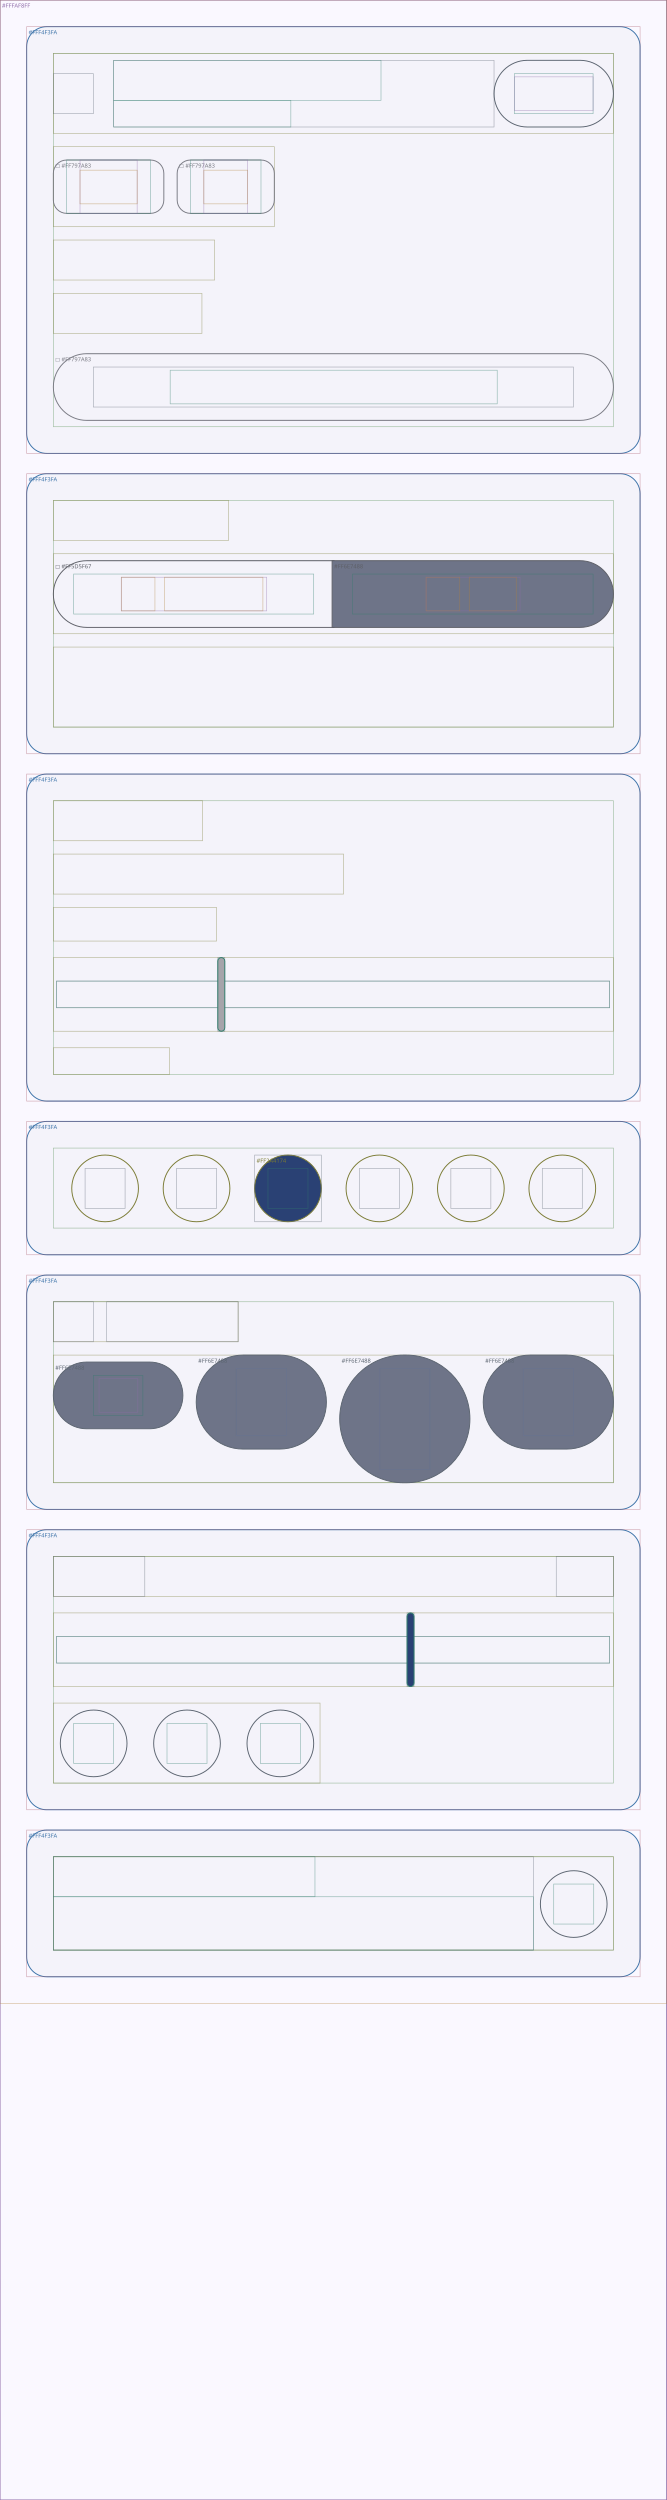
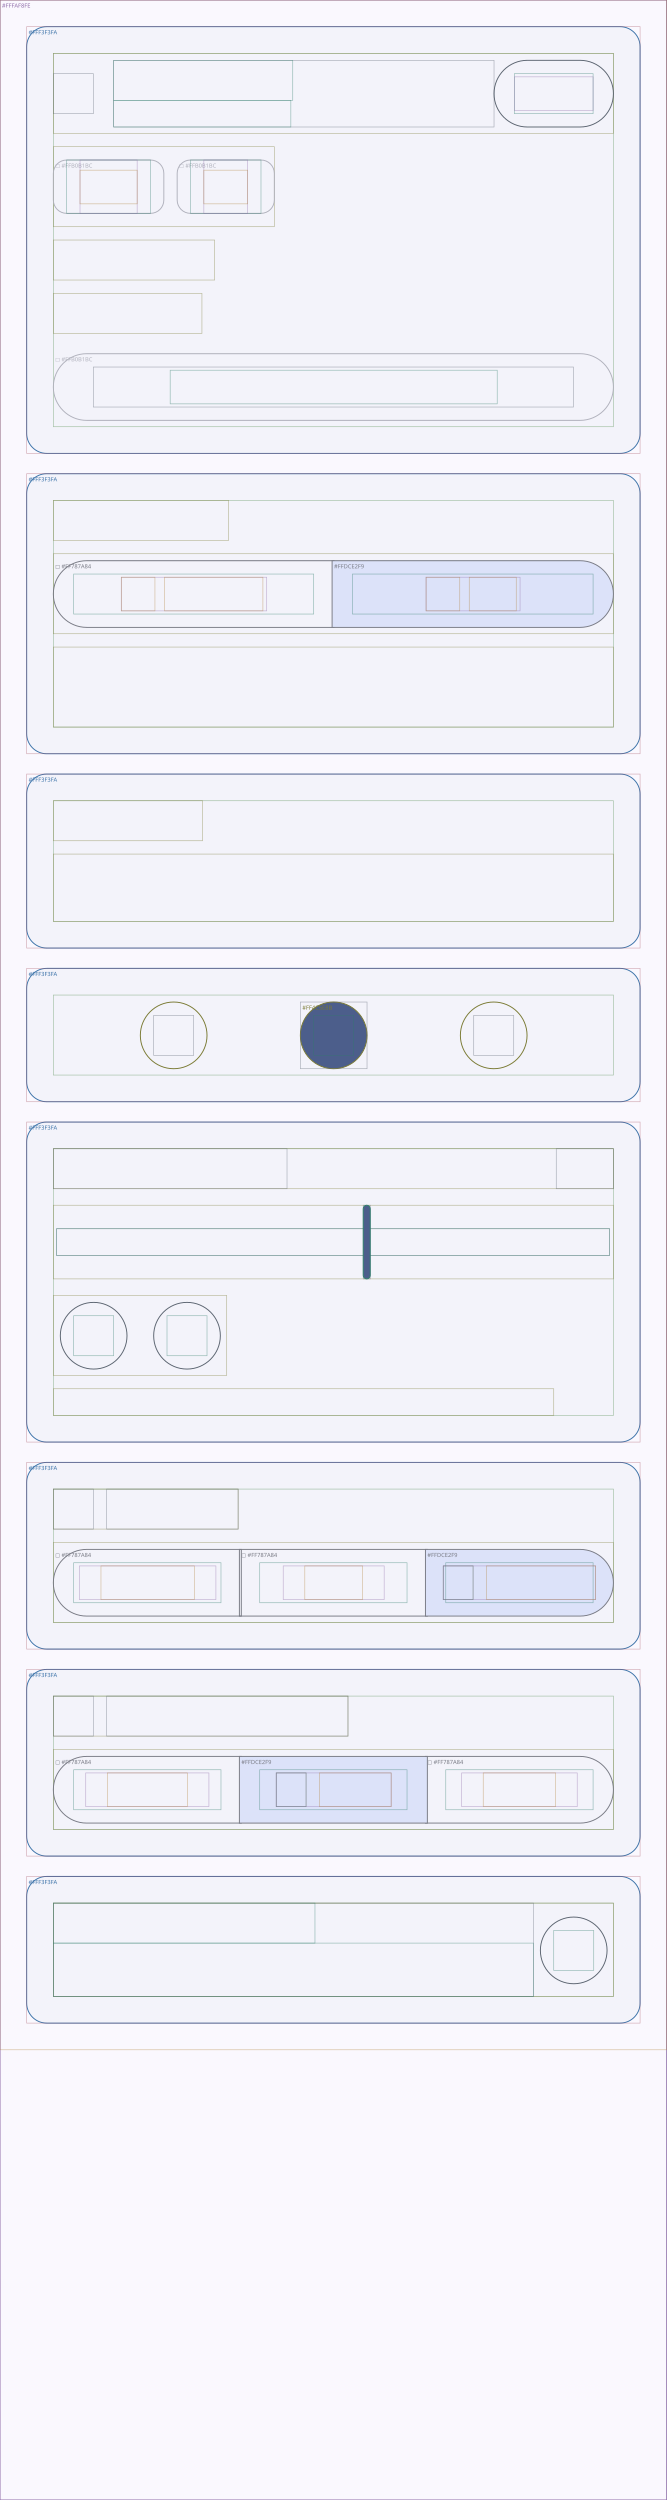
<svg xmlns="http://www.w3.org/2000/svg" viewBox="0 0 1050 3937" width="1050" height="3937" role="img" aria-label="Bluetooth/Mp3Mode layout wireframe">
  <rect width="1050" height="3937" fill="#ffffff" />
  <g>
    <rect x="0" y="0" width="1050" height="3937" fill="none" fill-opacity="0" stroke="#5B6470" stroke-width="1" stroke-opacity="0.5" />
  </g>
  <g>
    <rect x="0" y="0" width="1050" height="3937" fill="none" fill-opacity="0" stroke="#2E7D6B" stroke-width="1" stroke-opacity="0.5" />
  </g>
  <g>
-     <rect x="0" y="0" width="1050" height="3937" fill="#FAF8FF" fill-opacity="1" stroke="#8E6BA8" stroke-width="1.5" stroke-opacity="1" />
-     <text x="3" y="12" font-family="system-ui, sans-serif" font-size="9" fill="#8E6BA8">#FFFAF8FF</text>
-   </g>
-   <g>
-     <rect x="0" y="0" width="1050" height="3155" fill="none" fill-opacity="0" stroke="#B0813B" stroke-width="1" stroke-opacity="0.5" />
-   </g>
-   <g>
-     <path d="M73.5,42 H976.5 A31.5,31.5 0 0 1 1008,73.5 V682.5 A31.5,31.5 0 0 1 976.5,714 H73.5 A31.5,31.5 0 0 1 42,682.5 V73.5 A31.5,31.5 0 0 1 73.5,42 Z" fill="#F4F3FA" fill-opacity="1" stroke="#3B72A8" stroke-width="1.5" stroke-opacity="1" />
-     <text x="45" y="54" font-family="system-ui, sans-serif" font-size="9" fill="#3B72A8">#FFF4F3FA</text>
+     <rect x="0" y="0" width="1050" height="3937" fill="#FAF8FE" fill-opacity="1" stroke="#8E6BA8" stroke-width="1.5" stroke-opacity="1" />
+     <text x="3" y="12" font-family="system-ui, sans-serif" font-size="9" fill="#8E6BA8">#FFFAF8FE</text>
+   </g>
+   <g>
+     <rect x="0" y="0" width="1050" height="3228" fill="none" fill-opacity="0" stroke="#B0813B" stroke-width="1" stroke-opacity="0.5" />
+   </g>
+   <g>
+     <path d="M73.5,42 H976.5 A31.5,31.5 0 0 1 1008,73.5 V682.5 A31.5,31.5 0 0 1 976.5,714 H73.5 A31.5,31.5 0 0 1 42,682.5 V73.5 A31.5,31.5 0 0 1 73.5,42 Z" fill="#F3F3FA" fill-opacity="1" stroke="#3B72A8" stroke-width="1.5" stroke-opacity="1" />
+     <text x="45" y="54" font-family="system-ui, sans-serif" font-size="9" fill="#3B72A8">#FFF3F3FA</text>
  </g>
  <g>
    <rect x="42" y="42" width="966" height="672" fill="none" fill-opacity="0" stroke="#A85B6B" stroke-width="1" stroke-opacity="0.5" />
  </g>
  <g>
    <rect x="84" y="84" width="882" height="588" fill="none" fill-opacity="0" stroke="#4F8A4A" stroke-width="1" stroke-opacity="0.5" />
  </g>
  <g>
    <rect x="84" y="84" width="882" height="126" fill="none" fill-opacity="0" stroke="#7A7A33" stroke-width="1" stroke-opacity="0.5" />
  </g>
  <g>
    <rect x="84" y="116" width="63" height="63" fill="none" fill-opacity="0" stroke="#5B6470" stroke-width="1" stroke-opacity="0.5" />
  </g>
  <g>
    <rect x="179" y="95" width="599" height="105" fill="none" fill-opacity="0" stroke="#5B6470" stroke-width="1" stroke-opacity="0.5" />
  </g>
  <g>
-     <rect x="179" y="95" width="421" height="63" fill="none" fill-opacity="0" stroke="#2E7D6B" stroke-width="1" stroke-opacity="0.5" />
+     <rect x="179" y="95" width="282" height="63" fill="none" fill-opacity="0" stroke="#2E7D6B" stroke-width="1" stroke-opacity="0.5" />
  </g>
  <g>
    <rect x="179" y="158" width="279" height="42" fill="none" fill-opacity="0" stroke="#2E7D6B" stroke-width="1" stroke-opacity="0.5" />
  </g>
  <g>
    <path d="M830.5,95 H913.5 A52.5,52.5 0 0 1 966,147.5 V147.5 A52.5,52.5 0 0 1 913.5,200 H830.5 A52.5,52.5 0 0 1 778,147.5 V147.5 A52.5,52.5 0 0 1 830.5,95 Z" fill="none" fill-opacity="0" stroke="#5B6470" stroke-width="1.5" stroke-opacity="1" />
  </g>
  <g>
    <rect x="810" y="116" width="124" height="63" fill="none" fill-opacity="0" stroke="#2E7D6B" stroke-width="1" stroke-opacity="0.5" />
  </g>
  <g>
    <rect x="810" y="121" width="124" height="53" fill="none" fill-opacity="0" stroke="#8E6BA8" stroke-width="1" stroke-opacity="0.5" />
  </g>
  <g>
    <rect x="84" y="231" width="348" height="126" fill="none" fill-opacity="0" stroke="#7A7A33" stroke-width="1" stroke-opacity="0.5" />
  </g>
  <g>
-     <path d="M105,252 H237 A21,21 0 0 1 258,273 V315 A21,21 0 0 1 237,336 H105 A21,21 0 0 1 84,315 V273 A21,21 0 0 1 105,252 Z" fill="none" fill-opacity="0" stroke="#797A83" stroke-width="1.5" stroke-opacity="1" />
-     <text x="87" y="264" font-family="system-ui, sans-serif" font-size="9" fill="#797A83">◻ #FF797A83</text>
+     <path d="M105,252 H237 A21,21 0 0 1 258,273 V315 A21,21 0 0 1 237,336 H105 A21,21 0 0 1 84,315 V273 A21,21 0 0 1 105,252 Z" fill="none" fill-opacity="0" stroke="#B0B1BC" stroke-width="1.5" stroke-opacity="1" />
+     <text x="87" y="264" font-family="system-ui, sans-serif" font-size="9" fill="#B0B1BC">◻ #FFB0B1BC</text>
  </g>
  <g>
    <rect x="105" y="252" width="132" height="84" fill="none" fill-opacity="0" stroke="#2E7D6B" stroke-width="1" stroke-opacity="0.5" />
  </g>
  <g>
    <rect x="126" y="252" width="90" height="84" fill="none" fill-opacity="0" stroke="#8E6BA8" stroke-width="1" stroke-opacity="0.5" />
  </g>
  <g>
    <rect x="126" y="268" width="90" height="53" fill="none" fill-opacity="0" stroke="#B0813B" stroke-width="1" stroke-opacity="0.5" />
  </g>
  <g>
-     <path d="M300,252 H411 A21,21 0 0 1 432,273 V315 A21,21 0 0 1 411,336 H300 A21,21 0 0 1 279,315 V273 A21,21 0 0 1 300,252 Z" fill="none" fill-opacity="0" stroke="#797A83" stroke-width="1.5" stroke-opacity="1" />
-     <text x="282" y="264" font-family="system-ui, sans-serif" font-size="9" fill="#797A83">◻ #FF797A83</text>
+     <path d="M300,252 H411 A21,21 0 0 1 432,273 V315 A21,21 0 0 1 411,336 H300 A21,21 0 0 1 279,315 V273 A21,21 0 0 1 300,252 Z" fill="none" fill-opacity="0" stroke="#B0B1BC" stroke-width="1.5" stroke-opacity="1" />
+     <text x="282" y="264" font-family="system-ui, sans-serif" font-size="9" fill="#B0B1BC">◻ #FFB0B1BC</text>
  </g>
  <g>
    <rect x="300" y="252" width="111" height="84" fill="none" fill-opacity="0" stroke="#2E7D6B" stroke-width="1" stroke-opacity="0.5" />
  </g>
  <g>
    <rect x="321" y="252" width="69" height="84" fill="none" fill-opacity="0" stroke="#8E6BA8" stroke-width="1" stroke-opacity="0.5" />
  </g>
  <g>
    <rect x="321" y="268" width="69" height="53" fill="none" fill-opacity="0" stroke="#B0813B" stroke-width="1" stroke-opacity="0.5" />
  </g>
  <g>
    <rect x="84" y="378" width="254" height="63" fill="none" fill-opacity="0" stroke="#7A7A33" stroke-width="1" stroke-opacity="0.5" />
  </g>
  <g>
    <rect x="84" y="462" width="234" height="63" fill="none" fill-opacity="0" stroke="#7A7A33" stroke-width="1" stroke-opacity="0.5" />
  </g>
  <g>
-     <path d="M136.5,557 H913.5 A52.5,52.5 0 0 1 966,609.5 V609.5 A52.5,52.5 0 0 1 913.5,662 H136.5 A52.5,52.5 0 0 1 84,609.5 V609.5 A52.5,52.5 0 0 1 136.5,557 Z" fill="none" fill-opacity="0" stroke="#797A83" stroke-width="1.5" stroke-opacity="1" />
-     <text x="87" y="569" font-family="system-ui, sans-serif" font-size="9" fill="#797A83">◻ #FF797A83</text>
+     <path d="M136.5,557 H913.5 A52.5,52.5 0 0 1 966,609.5 V609.5 A52.5,52.5 0 0 1 913.5,662 H136.5 A52.5,52.5 0 0 1 84,609.5 V609.5 A52.5,52.5 0 0 1 136.5,557 Z" fill="none" fill-opacity="0" stroke="#B0B1BC" stroke-width="1.5" stroke-opacity="1" />
+     <text x="87" y="569" font-family="system-ui, sans-serif" font-size="9" fill="#B0B1BC">◻ #FFB0B1BC</text>
  </g>
  <g>
    <rect x="147" y="578" width="756" height="63" fill="none" fill-opacity="0" stroke="#5B6470" stroke-width="1" stroke-opacity="0.5" />
  </g>
  <g>
    <rect x="268" y="583" width="515" height="53" fill="none" fill-opacity="0" stroke="#2E7D6B" stroke-width="1" stroke-opacity="0.5" />
  </g>
  <g>
-     <path d="M73.5,746 H976.5 A31.5,31.5 0 0 1 1008,777.5 V1155.5 A31.5,31.5 0 0 1 976.5,1187 H73.5 A31.5,31.5 0 0 1 42,1155.5 V777.5 A31.5,31.5 0 0 1 73.5,746 Z" fill="#F4F3FA" fill-opacity="1" stroke="#3B72A8" stroke-width="1.5" stroke-opacity="1" />
-     <text x="45" y="758" font-family="system-ui, sans-serif" font-size="9" fill="#3B72A8">#FFF4F3FA</text>
+     <path d="M73.5,746 H976.5 A31.5,31.5 0 0 1 1008,777.5 V1155.5 A31.5,31.5 0 0 1 976.5,1187 H73.5 A31.5,31.5 0 0 1 42,1155.5 V777.5 A31.5,31.5 0 0 1 73.5,746 Z" fill="#F3F3FA" fill-opacity="1" stroke="#3B72A8" stroke-width="1.5" stroke-opacity="1" />
+     <text x="45" y="758" font-family="system-ui, sans-serif" font-size="9" fill="#3B72A8">#FFF3F3FA</text>
  </g>
  <g>
    <rect x="42" y="746" width="966" height="441" fill="none" fill-opacity="0" stroke="#A85B6B" stroke-width="1" stroke-opacity="0.5" />
  </g>
  <g>
    <rect x="84" y="788" width="882" height="357" fill="none" fill-opacity="0" stroke="#4F8A4A" stroke-width="1" stroke-opacity="0.5" />
  </g>
  <g>
    <rect x="84" y="788" width="276" height="63" fill="none" fill-opacity="0" stroke="#7A7A33" stroke-width="1" stroke-opacity="0.5" />
  </g>
  <g>
    <rect x="84" y="872" width="882" height="126" fill="none" fill-opacity="0" stroke="#7A7A33" stroke-width="1" stroke-opacity="0.5" />
  </g>
  <g>
-     <path d="M136.5,883 H526 A0,0 0 0 1 526,883 V988 A0,0 0 0 1 526,988 H136.5 A52.5,52.5 0 0 1 84,935.5 V935.5 A52.5,52.5 0 0 1 136.5,883 Z" fill="none" fill-opacity="0" stroke="#5D5F67" stroke-width="1.5" stroke-opacity="1" />
-     <text x="87" y="895" font-family="system-ui, sans-serif" font-size="9" fill="#5D5F67">◻ #FF5D5F67</text>
+     <path d="M136.5,883 H526 A0,0 0 0 1 526,883 V988 A0,0 0 0 1 526,988 H136.5 A52.5,52.5 0 0 1 84,935.5 V935.5 A52.5,52.5 0 0 1 136.5,883 Z" fill="none" fill-opacity="0" stroke="#787A84" stroke-width="1.5" stroke-opacity="1" />
+     <text x="87" y="895" font-family="system-ui, sans-serif" font-size="9" fill="#787A84">◻ #FF787A84</text>
  </g>
  <g>
    <rect x="116" y="904" width="378" height="63" fill="none" fill-opacity="0" stroke="#2E7D6B" stroke-width="1" stroke-opacity="0.5" />
  </g>
  <g>
    <rect x="191" y="909" width="229" height="53" fill="none" fill-opacity="0" stroke="#8E6BA8" stroke-width="1" stroke-opacity="0.5" />
  </g>
  <g>
    <rect x="191" y="909" width="53" height="53" fill="none" fill-opacity="0" stroke="#B0813B" stroke-width="1" stroke-opacity="0.5" />
  </g>
  <g>
    <rect x="259" y="909" width="155" height="53" fill="none" fill-opacity="0" stroke="#B0813B" stroke-width="1" stroke-opacity="0.5" />
  </g>
  <g>
-     <path d="M523,883 H913.5 A52.5,52.5 0 0 1 966,935.5 V935.5 A52.5,52.5 0 0 1 913.5,988 H523 A0,0 0 0 1 523,988 V883 A0,0 0 0 1 523,883 Z" fill="#6E7488" fill-opacity="1" stroke="#5D5F67" stroke-width="1.5" stroke-opacity="1" />
-     <text x="526" y="895" font-family="system-ui, sans-serif" font-size="9" fill="#5D5F67">#FF6E7488</text>
+     <path d="M523,883 H913.5 A52.5,52.5 0 0 1 966,935.5 V935.5 A52.5,52.5 0 0 1 913.5,988 H523 A0,0 0 0 1 523,988 V883 A0,0 0 0 1 523,883 Z" fill="#DCE2F9" fill-opacity="1" stroke="#787A84" stroke-width="1.5" stroke-opacity="1" />
+     <text x="526" y="895" font-family="system-ui, sans-serif" font-size="9" fill="#787A84">#FFDCE2F9</text>
  </g>
  <g>
    <rect x="555" y="904" width="379" height="63" fill="none" fill-opacity="0" stroke="#2E7D6B" stroke-width="1" stroke-opacity="0.5" />
  </g>
  <g>
    <rect x="671" y="909" width="148" height="53" fill="none" fill-opacity="0" stroke="#8E6BA8" stroke-width="1" stroke-opacity="0.5" />
  </g>
  <g>
    <rect x="671" y="909" width="53" height="53" fill="none" fill-opacity="0" stroke="#B0813B" stroke-width="1" stroke-opacity="0.5" />
  </g>
  <g>
    <rect x="739" y="909" width="74" height="53" fill="none" fill-opacity="0" stroke="#B0813B" stroke-width="1" stroke-opacity="0.5" />
  </g>
  <g>
    <rect x="84" y="1019" width="882" height="126" fill="none" fill-opacity="0" stroke="#7A7A33" stroke-width="1" stroke-opacity="0.5" />
  </g>
  <g>
-     <path d="M73.5,1219 H976.5 A31.5,31.5 0 0 1 1008,1250.5 V1702.5 A31.5,31.5 0 0 1 976.5,1734 H73.5 A31.5,31.5 0 0 1 42,1702.5 V1250.5 A31.5,31.5 0 0 1 73.5,1219 Z" fill="#F4F3FA" fill-opacity="1" stroke="#3B72A8" stroke-width="1.5" stroke-opacity="1" />
-     <text x="45" y="1231" font-family="system-ui, sans-serif" font-size="9" fill="#3B72A8">#FFF4F3FA</text>
-   </g>
-   <g>
-     <rect x="42" y="1219" width="966" height="515" fill="none" fill-opacity="0" stroke="#A85B6B" stroke-width="1" stroke-opacity="0.5" />
-   </g>
-   <g>
-     <rect x="84" y="1261" width="882" height="431" fill="none" fill-opacity="0" stroke="#4F8A4A" stroke-width="1" stroke-opacity="0.5" />
+     <path d="M73.5,1219 H976.5 A31.5,31.5 0 0 1 1008,1250.5 V1461.5 A31.5,31.5 0 0 1 976.5,1493 H73.5 A31.5,31.5 0 0 1 42,1461.5 V1250.5 A31.5,31.5 0 0 1 73.5,1219 Z" fill="#F3F3FA" fill-opacity="1" stroke="#3B72A8" stroke-width="1.5" stroke-opacity="1" />
+     <text x="45" y="1231" font-family="system-ui, sans-serif" font-size="9" fill="#3B72A8">#FFF3F3FA</text>
+   </g>
+   <g>
+     <rect x="42" y="1219" width="966" height="274" fill="none" fill-opacity="0" stroke="#A85B6B" stroke-width="1" stroke-opacity="0.5" />
+   </g>
+   <g>
+     <rect x="84" y="1261" width="882" height="190" fill="none" fill-opacity="0" stroke="#4F8A4A" stroke-width="1" stroke-opacity="0.5" />
  </g>
  <g>
    <rect x="84" y="1261" width="235" height="63" fill="none" fill-opacity="0" stroke="#7A7A33" stroke-width="1" stroke-opacity="0.5" />
  </g>
  <g>
-     <rect x="84" y="1345" width="457" height="63" fill="none" fill-opacity="0" stroke="#7A7A33" stroke-width="1" stroke-opacity="0.5" />
-   </g>
-   <g>
-     <rect x="84" y="1429" width="257" height="53" fill="none" fill-opacity="0" stroke="#7A7A33" stroke-width="1" stroke-opacity="0.5" />
-   </g>
-   <g>
-     <rect x="84" y="1508" width="882" height="116" fill="none" fill-opacity="0" stroke="#7A7A33" stroke-width="1" stroke-opacity="0.5" />
-   </g>
-   <g>
-     <rect x="89" y="1545" width="871" height="42" fill="none" fill-opacity="0" stroke="#5B6470" stroke-width="1" stroke-opacity="0.5" />
-   </g>
-   <g>
-     <rect x="89" y="1545" width="871" height="42" fill="none" fill-opacity="0" stroke="#2E7D6B" stroke-width="1" stroke-opacity="0.5" />
-   </g>
-   <g>
-     <rect x="343" y="1508" width="11" height="116" fill="none" fill-opacity="0" stroke="#5B6470" stroke-width="1" stroke-opacity="0.5" />
-   </g>
-   <g>
-     <path d="M348.5,1508 H348.5 A5.5,5.5 0 0 1 354,1513.5 V1618.5 A5.5,5.5 0 0 1 348.5,1624 H348.5 A5.5,5.5 0 0 1 343,1618.5 V1513.5 A5.5,5.5 0 0 1 348.5,1508 Z" fill="#A5A4AA" fill-opacity="1" stroke="#2E7D6B" stroke-width="1.5" stroke-opacity="1" />
-   </g>
-   <g>
-     <rect x="84" y="1650" width="183" height="42" fill="none" fill-opacity="0" stroke="#7A7A33" stroke-width="1" stroke-opacity="0.5" />
-   </g>
-   <g>
-     <path d="M73.5,1766 H976.5 A31.5,31.5 0 0 1 1008,1797.5 V1944.5 A31.5,31.5 0 0 1 976.5,1976 H73.5 A31.5,31.5 0 0 1 42,1944.5 V1797.5 A31.5,31.5 0 0 1 73.5,1766 Z" fill="#F4F3FA" fill-opacity="1" stroke="#3B72A8" stroke-width="1.5" stroke-opacity="1" />
-     <text x="45" y="1778" font-family="system-ui, sans-serif" font-size="9" fill="#3B72A8">#FFF4F3FA</text>
-   </g>
-   <g>
-     <rect x="42" y="1766" width="966" height="210" fill="none" fill-opacity="0" stroke="#A85B6B" stroke-width="1" stroke-opacity="0.5" />
-   </g>
-   <g>
-     <rect x="84" y="1808" width="882" height="126" fill="none" fill-opacity="0" stroke="#4F8A4A" stroke-width="1" stroke-opacity="0.5" />
-   </g>
-   <g>
-     <path d="M165.5,1819 H165.5 A52.5,52.5 0 0 1 218,1871.5 V1871.5 A52.5,52.5 0 0 1 165.5,1924 H165.5 A52.5,52.5 0 0 1 113,1871.5 V1871.5 A52.5,52.5 0 0 1 165.5,1819 Z" fill="none" fill-opacity="0" stroke="#7A7A33" stroke-width="1.5" stroke-opacity="1" />
-   </g>
-   <g>
-     <rect x="134" y="1840" width="63" height="63" fill="none" fill-opacity="0" stroke="#5B6470" stroke-width="1" stroke-opacity="0.5" />
-   </g>
-   <g>
-     <path d="M309.5,1819 H309.5 A52.5,52.5 0 0 1 362,1871.5 V1871.5 A52.5,52.5 0 0 1 309.5,1924 H309.5 A52.5,52.5 0 0 1 257,1871.5 V1871.5 A52.5,52.5 0 0 1 309.5,1819 Z" fill="none" fill-opacity="0" stroke="#7A7A33" stroke-width="1.5" stroke-opacity="1" />
-   </g>
-   <g>
-     <rect x="278" y="1840" width="63" height="63" fill="none" fill-opacity="0" stroke="#5B6470" stroke-width="1" stroke-opacity="0.5" />
-   </g>
-   <g>
-     <path d="M453.5,1819 H453.5 A52.5,52.5 0 0 1 506,1871.5 V1871.5 A52.5,52.5 0 0 1 453.5,1924 H453.5 A52.5,52.5 0 0 1 401,1871.5 V1871.5 A52.5,52.5 0 0 1 453.5,1819 Z" fill="#2A4174" fill-opacity="1" stroke="#7A7A33" stroke-width="1.5" stroke-opacity="1" />
-     <text x="404" y="1831" font-family="system-ui, sans-serif" font-size="9" fill="#7A7A33">#FF2A4174</text>
-   </g>
-   <g>
-     <rect x="401" y="1819" width="105" height="105" fill="none" fill-opacity="0" stroke="#5B6470" stroke-width="1" stroke-opacity="0.5" />
-   </g>
-   <g>
-     <rect x="422" y="1840" width="63" height="63" fill="none" fill-opacity="0" stroke="#2E7D6B" stroke-width="1" stroke-opacity="0.5" />
-   </g>
-   <g>
-     <path d="M597.5,1819 H597.5 A52.5,52.5 0 0 1 650,1871.5 V1871.5 A52.5,52.5 0 0 1 597.5,1924 H597.5 A52.5,52.5 0 0 1 545,1871.5 V1871.5 A52.5,52.5 0 0 1 597.5,1819 Z" fill="none" fill-opacity="0" stroke="#7A7A33" stroke-width="1.5" stroke-opacity="1" />
-   </g>
-   <g>
-     <rect x="566" y="1840" width="63" height="63" fill="none" fill-opacity="0" stroke="#5B6470" stroke-width="1" stroke-opacity="0.5" />
-   </g>
-   <g>
-     <path d="M741.5,1819 H741.5 A52.5,52.5 0 0 1 794,1871.5 V1871.5 A52.5,52.5 0 0 1 741.5,1924 H741.5 A52.5,52.5 0 0 1 689,1871.5 V1871.5 A52.5,52.5 0 0 1 741.5,1819 Z" fill="none" fill-opacity="0" stroke="#7A7A33" stroke-width="1.5" stroke-opacity="1" />
-   </g>
-   <g>
-     <rect x="710" y="1840" width="63" height="63" fill="none" fill-opacity="0" stroke="#5B6470" stroke-width="1" stroke-opacity="0.5" />
-   </g>
-   <g>
-     <path d="M885.5,1819 H885.5 A52.5,52.5 0 0 1 938,1871.5 V1871.5 A52.5,52.5 0 0 1 885.5,1924 H885.5 A52.5,52.5 0 0 1 833,1871.5 V1871.5 A52.5,52.5 0 0 1 885.5,1819 Z" fill="none" fill-opacity="0" stroke="#7A7A33" stroke-width="1.5" stroke-opacity="1" />
-   </g>
-   <g>
-     <rect x="854" y="1840" width="63" height="63" fill="none" fill-opacity="0" stroke="#5B6470" stroke-width="1" stroke-opacity="0.5" />
-   </g>
-   <g>
-     <path d="M73.5,2008 H976.5 A31.5,31.5 0 0 1 1008,2039.5 V2345.5 A31.5,31.5 0 0 1 976.5,2377 H73.5 A31.5,31.5 0 0 1 42,2345.5 V2039.5 A31.5,31.5 0 0 1 73.5,2008 Z" fill="#F4F3FA" fill-opacity="1" stroke="#3B72A8" stroke-width="1.5" stroke-opacity="1" />
-     <text x="45" y="2020" font-family="system-ui, sans-serif" font-size="9" fill="#3B72A8">#FFF4F3FA</text>
-   </g>
-   <g>
-     <rect x="42" y="2008" width="966" height="369" fill="none" fill-opacity="0" stroke="#A85B6B" stroke-width="1" stroke-opacity="0.5" />
-   </g>
-   <g>
-     <rect x="84" y="2050" width="882" height="285" fill="none" fill-opacity="0" stroke="#4F8A4A" stroke-width="1" stroke-opacity="0.5" />
-   </g>
-   <g>
-     <rect x="84" y="2050" width="291" height="63" fill="none" fill-opacity="0" stroke="#7A7A33" stroke-width="1" stroke-opacity="0.5" />
-   </g>
-   <g>
-     <rect x="84" y="2050" width="63" height="63" fill="none" fill-opacity="0" stroke="#5B6470" stroke-width="1" stroke-opacity="0.5" />
-   </g>
-   <g>
-     <rect x="168" y="2050" width="207" height="63" fill="none" fill-opacity="0" stroke="#5B6470" stroke-width="1" stroke-opacity="0.5" />
-   </g>
-   <g>
-     <rect x="84" y="2134" width="882" height="201" fill="none" fill-opacity="0" stroke="#7A7A33" stroke-width="1" stroke-opacity="0.5" />
-   </g>
-   <g>
-     <path d="M136.5,2145 H235.5 A52.5,52.5 0 0 1 288,2197.5 V2197.5 A52.5,52.5 0 0 1 235.5,2250 H136.5 A52.5,52.5 0 0 1 84,2197.5 V2197.5 A52.5,52.5 0 0 1 136.5,2145 Z" fill="#6E7488" fill-opacity="1" stroke="#5B6470" stroke-width="1.5" stroke-opacity="1" />
-     <text x="87" y="2157" font-family="system-ui, sans-serif" font-size="9" fill="#5B6470">#FF6E7488</text>
-   </g>
-   <g>
-     <rect x="147" y="2166" width="78" height="63" fill="none" fill-opacity="0" stroke="#2E7D6B" stroke-width="1" stroke-opacity="0.5" />
-   </g>
-   <g>
-     <rect x="156" y="2171" width="61" height="53" fill="none" fill-opacity="0" stroke="#8E6BA8" stroke-width="1" stroke-opacity="0.5" />
-   </g>
-   <g>
-     <path d="M382.999,2134 H440.001 A73.999,73.999 0 0 1 514,2207.999 V2208.001 A73.999,73.999 0 0 1 440.001,2282 H382.999 A73.999,73.999 0 0 1 309,2208.001 V2207.999 A73.999,73.999 0 0 1 382.999,2134 Z" fill="#6E7488" fill-opacity="1" stroke="#5B6470" stroke-width="1.5" stroke-opacity="1" />
-     <text x="312" y="2146" font-family="system-ui, sans-serif" font-size="9" fill="#5B6470">#FF6E7488</text>
-   </g>
-   <g>
-     <rect x="372" y="2155" width="79" height="106" fill="none" fill-opacity="0" stroke="#2E7D6B" stroke-width="1" stroke-opacity="0.5" />
-   </g>
-   <g>
-     <rect x="372" y="2155" width="79" height="106" fill="none" fill-opacity="0" stroke="#8E6BA8" stroke-width="1" stroke-opacity="0.5" />
-   </g>
-   <g>
-     <path d="M635.5,2134 H639.5 A100.5,100.5 0 0 1 740,2234.5 V2234.5 A100.5,100.5 0 0 1 639.5,2335 H635.5 A100.5,100.5 0 0 1 535,2234.5 V2234.5 A100.5,100.5 0 0 1 635.5,2134 Z" fill="#6E7488" fill-opacity="1" stroke="#5B6470" stroke-width="1.5" stroke-opacity="1" />
-     <text x="538" y="2146" font-family="system-ui, sans-serif" font-size="9" fill="#5B6470">#FF6E7488</text>
-   </g>
-   <g>
-     <rect x="598" y="2155" width="79" height="159" fill="none" fill-opacity="0" stroke="#2E7D6B" stroke-width="1" stroke-opacity="0.5" />
-   </g>
-   <g>
-     <rect x="598" y="2155" width="79" height="159" fill="none" fill-opacity="0" stroke="#8E6BA8" stroke-width="1" stroke-opacity="0.5" />
-   </g>
-   <g>
-     <path d="M834.999,2134 H892.001 A73.999,73.999 0 0 1 966,2207.999 V2208.001 A73.999,73.999 0 0 1 892.001,2282 H834.999 A73.999,73.999 0 0 1 761,2208.001 V2207.999 A73.999,73.999 0 0 1 834.999,2134 Z" fill="#6E7488" fill-opacity="1" stroke="#5B6470" stroke-width="1.5" stroke-opacity="1" />
-     <text x="764" y="2146" font-family="system-ui, sans-serif" font-size="9" fill="#5B6470">#FF6E7488</text>
-   </g>
-   <g>
-     <rect x="824" y="2155" width="79" height="106" fill="none" fill-opacity="0" stroke="#2E7D6B" stroke-width="1" stroke-opacity="0.5" />
-   </g>
-   <g>
-     <rect x="824" y="2155" width="79" height="106" fill="none" fill-opacity="0" stroke="#8E6BA8" stroke-width="1" stroke-opacity="0.5" />
-   </g>
-   <g>
-     <path d="M73.5,2409 H976.5 A31.5,31.5 0 0 1 1008,2440.5 V2818.5 A31.5,31.5 0 0 1 976.5,2850 H73.5 A31.5,31.5 0 0 1 42,2818.5 V2440.5 A31.5,31.5 0 0 1 73.5,2409 Z" fill="#F4F3FA" fill-opacity="1" stroke="#3B72A8" stroke-width="1.5" stroke-opacity="1" />
-     <text x="45" y="2421" font-family="system-ui, sans-serif" font-size="9" fill="#3B72A8">#FFF4F3FA</text>
-   </g>
-   <g>
-     <rect x="42" y="2409" width="966" height="441" fill="none" fill-opacity="0" stroke="#A85B6B" stroke-width="1" stroke-opacity="0.5" />
-   </g>
-   <g>
-     <rect x="84" y="2451" width="882" height="357" fill="none" fill-opacity="0" stroke="#4F8A4A" stroke-width="1" stroke-opacity="0.5" />
-   </g>
-   <g>
-     <rect x="84" y="2451" width="882" height="63" fill="none" fill-opacity="0" stroke="#7A7A33" stroke-width="1" stroke-opacity="0.5" />
-   </g>
-   <g>
-     <rect x="84" y="2451" width="144" height="63" fill="none" fill-opacity="0" stroke="#5B6470" stroke-width="1" stroke-opacity="0.5" />
-   </g>
-   <g>
-     <rect x="876" y="2451" width="90" height="63" fill="none" fill-opacity="0" stroke="#5B6470" stroke-width="1" stroke-opacity="0.5" />
-   </g>
-   <g>
-     <rect x="84" y="2540" width="882" height="116" fill="none" fill-opacity="0" stroke="#7A7A33" stroke-width="1" stroke-opacity="0.5" />
-   </g>
-   <g>
-     <rect x="89" y="2577" width="871" height="42" fill="none" fill-opacity="0" stroke="#5B6470" stroke-width="1" stroke-opacity="0.5" />
-   </g>
-   <g>
-     <rect x="89" y="2577" width="871" height="42" fill="none" fill-opacity="0" stroke="#2E7D6B" stroke-width="1" stroke-opacity="0.5" />
-   </g>
-   <g>
-     <rect x="641" y="2540" width="11" height="116" fill="none" fill-opacity="0" stroke="#5B6470" stroke-width="1" stroke-opacity="0.5" />
-   </g>
-   <g>
-     <path d="M646.5,2540 H646.5 A5.5,5.5 0 0 1 652,2545.5 V2650.5 A5.5,5.5 0 0 1 646.5,2656 H646.5 A5.5,5.5 0 0 1 641,2650.5 V2545.5 A5.5,5.5 0 0 1 646.5,2540 Z" fill="#2A4174" fill-opacity="1" stroke="#2E7D6B" stroke-width="1.5" stroke-opacity="1" />
-   </g>
-   <g>
-     <rect x="84" y="2682" width="420" height="126" fill="none" fill-opacity="0" stroke="#7A7A33" stroke-width="1" stroke-opacity="0.5" />
-   </g>
-   <g>
-     <path d="M147.5,2693 H147.5 A52.5,52.5 0 0 1 200,2745.5 V2745.5 A52.5,52.5 0 0 1 147.5,2798 H147.5 A52.5,52.5 0 0 1 95,2745.5 V2745.5 A52.5,52.5 0 0 1 147.5,2693 Z" fill="none" fill-opacity="0" stroke="#5B6470" stroke-width="1.5" stroke-opacity="1" />
-   </g>
-   <g>
-     <rect x="116" y="2714" width="63" height="63" fill="none" fill-opacity="0" stroke="#2E7D6B" stroke-width="1" stroke-opacity="0.5" />
-   </g>
-   <g>
-     <path d="M294.5,2693 H294.5 A52.5,52.5 0 0 1 347,2745.5 V2745.5 A52.5,52.5 0 0 1 294.5,2798 H294.5 A52.5,52.5 0 0 1 242,2745.5 V2745.5 A52.5,52.5 0 0 1 294.5,2693 Z" fill="none" fill-opacity="0" stroke="#5B6470" stroke-width="1.5" stroke-opacity="1" />
-   </g>
-   <g>
-     <rect x="263" y="2714" width="63" height="63" fill="none" fill-opacity="0" stroke="#2E7D6B" stroke-width="1" stroke-opacity="0.5" />
-   </g>
-   <g>
-     <path d="M441.5,2693 H441.5 A52.5,52.5 0 0 1 494,2745.5 V2745.5 A52.5,52.5 0 0 1 441.5,2798 H441.5 A52.5,52.5 0 0 1 389,2745.5 V2745.5 A52.5,52.5 0 0 1 441.5,2693 Z" fill="none" fill-opacity="0" stroke="#5B6470" stroke-width="1.5" stroke-opacity="1" />
-   </g>
-   <g>
-     <rect x="410" y="2714" width="63" height="63" fill="none" fill-opacity="0" stroke="#2E7D6B" stroke-width="1" stroke-opacity="0.5" />
-   </g>
-   <g>
-     <path d="M73.5,2882 H976.5 A31.5,31.5 0 0 1 1008,2913.5 V3081.5 A31.5,31.5 0 0 1 976.5,3113 H73.5 A31.5,31.5 0 0 1 42,3081.5 V2913.5 A31.5,31.5 0 0 1 73.5,2882 Z" fill="#F4F3FA" fill-opacity="1" stroke="#3B72A8" stroke-width="1.5" stroke-opacity="1" />
-     <text x="45" y="2894" font-family="system-ui, sans-serif" font-size="9" fill="#3B72A8">#FFF4F3FA</text>
-   </g>
-   <g>
-     <rect x="42" y="2882" width="966" height="231" fill="none" fill-opacity="0" stroke="#A85B6B" stroke-width="1" stroke-opacity="0.5" />
-   </g>
-   <g>
-     <rect x="84" y="2924" width="882" height="147" fill="none" fill-opacity="0" stroke="#4F8A4A" stroke-width="1" stroke-opacity="0.5" />
-   </g>
-   <g>
-     <rect x="84" y="2924" width="882" height="147" fill="none" fill-opacity="0" stroke="#7A7A33" stroke-width="1" stroke-opacity="0.5" />
-   </g>
-   <g>
-     <rect x="84" y="2924" width="756" height="147" fill="none" fill-opacity="0" stroke="#5B6470" stroke-width="1" stroke-opacity="0.5" />
-   </g>
-   <g>
-     <rect x="84" y="2924" width="412" height="63" fill="none" fill-opacity="0" stroke="#2E7D6B" stroke-width="1" stroke-opacity="0.5" />
-   </g>
-   <g>
-     <rect x="84" y="2987" width="756" height="84" fill="none" fill-opacity="0" stroke="#2E7D6B" stroke-width="1" stroke-opacity="0.5" />
-   </g>
-   <g>
-     <path d="M903.5,2946 H903.5 A52.5,52.5 0 0 1 956,2998.5 V2998.5 A52.5,52.5 0 0 1 903.5,3051 H903.5 A52.5,52.5 0 0 1 851,2998.5 V2998.5 A52.5,52.5 0 0 1 903.5,2946 Z" fill="none" fill-opacity="0" stroke="#5B6470" stroke-width="1.5" stroke-opacity="1" />
-   </g>
-   <g>
-     <rect x="872" y="2967" width="63" height="63" fill="none" fill-opacity="0" stroke="#2E7D6B" stroke-width="1" stroke-opacity="0.5" />
+     <rect x="84" y="1345" width="882" height="106" fill="none" fill-opacity="0" stroke="#7A7A33" stroke-width="1" stroke-opacity="0.5" />
+   </g>
+   <g>
+     <path d="M73.5,1525 H976.5 A31.5,31.5 0 0 1 1008,1556.5 V1703.5 A31.5,31.5 0 0 1 976.5,1735 H73.5 A31.5,31.5 0 0 1 42,1703.5 V1556.5 A31.5,31.5 0 0 1 73.5,1525 Z" fill="#F3F3FA" fill-opacity="1" stroke="#3B72A8" stroke-width="1.5" stroke-opacity="1" />
+     <text x="45" y="1537" font-family="system-ui, sans-serif" font-size="9" fill="#3B72A8">#FFF3F3FA</text>
+   </g>
+   <g>
+     <rect x="42" y="1525" width="966" height="210" fill="none" fill-opacity="0" stroke="#A85B6B" stroke-width="1" stroke-opacity="0.5" />
+   </g>
+   <g>
+     <rect x="84" y="1567" width="882" height="126" fill="none" fill-opacity="0" stroke="#4F8A4A" stroke-width="1" stroke-opacity="0.5" />
+   </g>
+   <g>
+     <path d="M273.5,1578 H273.5 A52.5,52.5 0 0 1 326,1630.5 V1630.5 A52.5,52.5 0 0 1 273.5,1683 H273.5 A52.5,52.5 0 0 1 221,1630.5 V1630.5 A52.5,52.5 0 0 1 273.5,1578 Z" fill="none" fill-opacity="0" stroke="#7A7A33" stroke-width="1.5" stroke-opacity="1" />
+   </g>
+   <g>
+     <rect x="242" y="1599" width="63" height="63" fill="none" fill-opacity="0" stroke="#5B6470" stroke-width="1" stroke-opacity="0.5" />
+   </g>
+   <g>
+     <path d="M525.5,1578 H525.5 A52.5,52.5 0 0 1 578,1630.5 V1630.5 A52.5,52.5 0 0 1 525.5,1683 H525.5 A52.5,52.5 0 0 1 473,1630.5 V1630.5 A52.5,52.5 0 0 1 525.5,1578 Z" fill="#4C5E8B" fill-opacity="1" stroke="#7A7A33" stroke-width="1.5" stroke-opacity="1" />
+     <text x="476" y="1590" font-family="system-ui, sans-serif" font-size="9" fill="#7A7A33">#FF4C5E8B</text>
+   </g>
+   <g>
+     <rect x="473" y="1578" width="105" height="105" fill="none" fill-opacity="0" stroke="#5B6470" stroke-width="1" stroke-opacity="0.5" />
+   </g>
+   <g>
+     <rect x="494" y="1599" width="63" height="63" fill="none" fill-opacity="0" stroke="#2E7D6B" stroke-width="1" stroke-opacity="0.5" />
+   </g>
+   <g>
+     <path d="M777.5,1578 H777.5 A52.5,52.5 0 0 1 830,1630.5 V1630.5 A52.5,52.5 0 0 1 777.5,1683 H777.5 A52.5,52.5 0 0 1 725,1630.5 V1630.5 A52.5,52.5 0 0 1 777.5,1578 Z" fill="none" fill-opacity="0" stroke="#7A7A33" stroke-width="1.5" stroke-opacity="1" />
+   </g>
+   <g>
+     <rect x="746" y="1599" width="63" height="63" fill="none" fill-opacity="0" stroke="#5B6470" stroke-width="1" stroke-opacity="0.5" />
+   </g>
+   <g>
+     <path d="M73.5,1767 H976.5 A31.5,31.5 0 0 1 1008,1798.5 V2239.5 A31.5,31.5 0 0 1 976.5,2271 H73.5 A31.5,31.5 0 0 1 42,2239.5 V1798.5 A31.5,31.5 0 0 1 73.5,1767 Z" fill="#F3F3FA" fill-opacity="1" stroke="#3B72A8" stroke-width="1.5" stroke-opacity="1" />
+     <text x="45" y="1779" font-family="system-ui, sans-serif" font-size="9" fill="#3B72A8">#FFF3F3FA</text>
+   </g>
+   <g>
+     <rect x="42" y="1767" width="966" height="504" fill="none" fill-opacity="0" stroke="#A85B6B" stroke-width="1" stroke-opacity="0.5" />
+   </g>
+   <g>
+     <rect x="84" y="1809" width="882" height="420" fill="none" fill-opacity="0" stroke="#4F8A4A" stroke-width="1" stroke-opacity="0.5" />
+   </g>
+   <g>
+     <rect x="84" y="1809" width="882" height="63" fill="none" fill-opacity="0" stroke="#7A7A33" stroke-width="1" stroke-opacity="0.5" />
+   </g>
+   <g>
+     <rect x="84" y="1809" width="368" height="63" fill="none" fill-opacity="0" stroke="#5B6470" stroke-width="1" stroke-opacity="0.5" />
+   </g>
+   <g>
+     <rect x="876" y="1809" width="90" height="63" fill="none" fill-opacity="0" stroke="#5B6470" stroke-width="1" stroke-opacity="0.5" />
+   </g>
+   <g>
+     <rect x="84" y="1898" width="882" height="116" fill="none" fill-opacity="0" stroke="#7A7A33" stroke-width="1" stroke-opacity="0.5" />
+   </g>
+   <g>
+     <rect x="89" y="1935" width="871" height="42" fill="none" fill-opacity="0" stroke="#5B6470" stroke-width="1" stroke-opacity="0.5" />
+   </g>
+   <g>
+     <rect x="89" y="1935" width="871" height="42" fill="none" fill-opacity="0" stroke="#2E7D6B" stroke-width="1" stroke-opacity="0.5" />
+   </g>
+   <g>
+     <rect x="572" y="1898" width="11" height="116" fill="none" fill-opacity="0" stroke="#5B6470" stroke-width="1" stroke-opacity="0.5" />
+   </g>
+   <g>
+     <path d="M577.5,1898 H577.5 A5.5,5.5 0 0 1 583,1903.5 V2008.5 A5.5,5.5 0 0 1 577.5,2014 H577.5 A5.5,5.5 0 0 1 572,2008.5 V1903.5 A5.5,5.5 0 0 1 577.5,1898 Z" fill="#4C5E8B" fill-opacity="1" stroke="#2E7D6B" stroke-width="1.5" stroke-opacity="1" />
+   </g>
+   <g>
+     <rect x="84" y="2040" width="273" height="126" fill="none" fill-opacity="0" stroke="#7A7A33" stroke-width="1" stroke-opacity="0.5" />
+   </g>
+   <g>
+     <path d="M147.5,2051 H147.5 A52.5,52.5 0 0 1 200,2103.5 V2103.5 A52.5,52.5 0 0 1 147.5,2156 H147.5 A52.5,52.5 0 0 1 95,2103.5 V2103.5 A52.5,52.5 0 0 1 147.5,2051 Z" fill="none" fill-opacity="0" stroke="#5B6470" stroke-width="1.5" stroke-opacity="1" />
+   </g>
+   <g>
+     <rect x="116" y="2072" width="63" height="63" fill="none" fill-opacity="0" stroke="#2E7D6B" stroke-width="1" stroke-opacity="0.5" />
+   </g>
+   <g>
+     <path d="M294.5,2051 H294.5 A52.5,52.5 0 0 1 347,2103.5 V2103.5 A52.5,52.5 0 0 1 294.5,2156 H294.5 A52.5,52.5 0 0 1 242,2103.5 V2103.5 A52.5,52.5 0 0 1 294.5,2051 Z" fill="none" fill-opacity="0" stroke="#5B6470" stroke-width="1.5" stroke-opacity="1" />
+   </g>
+   <g>
+     <rect x="263" y="2072" width="63" height="63" fill="none" fill-opacity="0" stroke="#2E7D6B" stroke-width="1" stroke-opacity="0.5" />
+   </g>
+   <g>
+     <rect x="84" y="2187" width="788" height="42" fill="none" fill-opacity="0" stroke="#7A7A33" stroke-width="1" stroke-opacity="0.5" />
+   </g>
+   <g>
+     <path d="M73.5,2303 H976.5 A31.5,31.5 0 0 1 1008,2334.5 V2565.5 A31.5,31.5 0 0 1 976.5,2597 H73.5 A31.5,31.5 0 0 1 42,2565.5 V2334.5 A31.5,31.5 0 0 1 73.5,2303 Z" fill="#F3F3FA" fill-opacity="1" stroke="#3B72A8" stroke-width="1.5" stroke-opacity="1" />
+     <text x="45" y="2315" font-family="system-ui, sans-serif" font-size="9" fill="#3B72A8">#FFF3F3FA</text>
+   </g>
+   <g>
+     <rect x="42" y="2303" width="966" height="294" fill="none" fill-opacity="0" stroke="#A85B6B" stroke-width="1" stroke-opacity="0.5" />
+   </g>
+   <g>
+     <rect x="84" y="2345" width="882" height="210" fill="none" fill-opacity="0" stroke="#4F8A4A" stroke-width="1" stroke-opacity="0.5" />
+   </g>
+   <g>
+     <rect x="84" y="2345" width="291" height="63" fill="none" fill-opacity="0" stroke="#7A7A33" stroke-width="1" stroke-opacity="0.5" />
+   </g>
+   <g>
+     <rect x="84" y="2345" width="63" height="63" fill="none" fill-opacity="0" stroke="#5B6470" stroke-width="1" stroke-opacity="0.5" />
+   </g>
+   <g>
+     <rect x="168" y="2345" width="207" height="63" fill="none" fill-opacity="0" stroke="#5B6470" stroke-width="1" stroke-opacity="0.5" />
+   </g>
+   <g>
+     <rect x="84" y="2429" width="882" height="126" fill="none" fill-opacity="0" stroke="#7A7A33" stroke-width="1" stroke-opacity="0.5" />
+   </g>
+   <g>
+     <path d="M136.5,2440 H380 A0,0 0 0 1 380,2440 V2545 A0,0 0 0 1 380,2545 H136.5 A52.5,52.5 0 0 1 84,2492.5 V2492.5 A52.5,52.5 0 0 1 136.5,2440 Z" fill="none" fill-opacity="0" stroke="#787A84" stroke-width="1.5" stroke-opacity="1" />
+     <text x="87" y="2452" font-family="system-ui, sans-serif" font-size="9" fill="#787A84">◻ #FF787A84</text>
+   </g>
+   <g>
+     <rect x="116" y="2461" width="232" height="63" fill="none" fill-opacity="0" stroke="#2E7D6B" stroke-width="1" stroke-opacity="0.5" />
+   </g>
+   <g>
+     <rect x="125" y="2466" width="215" height="53" fill="none" fill-opacity="0" stroke="#8E6BA8" stroke-width="1" stroke-opacity="0.5" />
+   </g>
+   <g>
+     <rect x="159" y="2466" width="147" height="53" fill="none" fill-opacity="0" stroke="#B0813B" stroke-width="1" stroke-opacity="0.5" />
+   </g>
+   <g>
+     <rect x="377" y="2440" width="296" height="105" fill="none" fill-opacity="0" stroke="#787A84" stroke-width="1.5" stroke-opacity="1" />
+     <text x="380" y="2452" font-family="system-ui, sans-serif" font-size="9" fill="#787A84">◻ #FF787A84</text>
+   </g>
+   <g>
+     <rect x="409" y="2461" width="232" height="63" fill="none" fill-opacity="0" stroke="#2E7D6B" stroke-width="1" stroke-opacity="0.5" />
+   </g>
+   <g>
+     <rect x="446" y="2466" width="159" height="53" fill="none" fill-opacity="0" stroke="#8E6BA8" stroke-width="1" stroke-opacity="0.5" />
+   </g>
+   <g>
+     <rect x="480" y="2466" width="91" height="53" fill="none" fill-opacity="0" stroke="#B0813B" stroke-width="1" stroke-opacity="0.5" />
+   </g>
+   <g>
+     <path d="M670,2440 H913.5 A52.5,52.5 0 0 1 966,2492.5 V2492.5 A52.5,52.5 0 0 1 913.5,2545 H670 A0,0 0 0 1 670,2545 V2440 A0,0 0 0 1 670,2440 Z" fill="#DCE2F9" fill-opacity="1" stroke="#787A84" stroke-width="1.5" stroke-opacity="1" />
+     <text x="673" y="2452" font-family="system-ui, sans-serif" font-size="9" fill="#787A84">#FFDCE2F9</text>
+   </g>
+   <g>
+     <rect x="702" y="2461" width="232" height="63" fill="none" fill-opacity="0" stroke="#2E7D6B" stroke-width="1" stroke-opacity="0.5" />
+   </g>
+   <g>
+     <rect x="698" y="2466" width="240" height="53" fill="none" fill-opacity="0" stroke="#8E6BA8" stroke-width="1" stroke-opacity="0.5" />
+   </g>
+   <g>
+     <rect x="698" y="2466" width="47" height="53" fill="none" fill-opacity="0" stroke="#B0813B" stroke-width="1" stroke-opacity="0.5" />
+   </g>
+   <g>
+     <rect x="698" y="2466" width="47" height="53" fill="none" fill-opacity="0" stroke="#3B72A8" stroke-width="1" stroke-opacity="0.5" />
+   </g>
+   <g>
+     <rect x="766" y="2466" width="172" height="53" fill="none" fill-opacity="0" stroke="#B0813B" stroke-width="1" stroke-opacity="0.5" />
+   </g>
+   <g>
+     <path d="M73.5,2629 H976.5 A31.5,31.5 0 0 1 1008,2660.5 V2891.5 A31.5,31.5 0 0 1 976.5,2923 H73.5 A31.5,31.5 0 0 1 42,2891.5 V2660.5 A31.5,31.5 0 0 1 73.5,2629 Z" fill="#F3F3FA" fill-opacity="1" stroke="#3B72A8" stroke-width="1.5" stroke-opacity="1" />
+     <text x="45" y="2641" font-family="system-ui, sans-serif" font-size="9" fill="#3B72A8">#FFF3F3FA</text>
+   </g>
+   <g>
+     <rect x="42" y="2629" width="966" height="294" fill="none" fill-opacity="0" stroke="#A85B6B" stroke-width="1" stroke-opacity="0.5" />
+   </g>
+   <g>
+     <rect x="84" y="2671" width="882" height="210" fill="none" fill-opacity="0" stroke="#4F8A4A" stroke-width="1" stroke-opacity="0.5" />
+   </g>
+   <g>
+     <rect x="84" y="2671" width="464" height="63" fill="none" fill-opacity="0" stroke="#7A7A33" stroke-width="1" stroke-opacity="0.5" />
+   </g>
+   <g>
+     <rect x="84" y="2671" width="63" height="63" fill="none" fill-opacity="0" stroke="#5B6470" stroke-width="1" stroke-opacity="0.5" />
+   </g>
+   <g>
+     <rect x="168" y="2671" width="380" height="63" fill="none" fill-opacity="0" stroke="#5B6470" stroke-width="1" stroke-opacity="0.5" />
+   </g>
+   <g>
+     <rect x="84" y="2755" width="882" height="126" fill="none" fill-opacity="0" stroke="#7A7A33" stroke-width="1" stroke-opacity="0.5" />
+   </g>
+   <g>
+     <path d="M136.5,2766 H380 A0,0 0 0 1 380,2766 V2871 A0,0 0 0 1 380,2871 H136.5 A52.5,52.5 0 0 1 84,2818.5 V2818.5 A52.5,52.5 0 0 1 136.5,2766 Z" fill="none" fill-opacity="0" stroke="#787A84" stroke-width="1.5" stroke-opacity="1" />
+     <text x="87" y="2778" font-family="system-ui, sans-serif" font-size="9" fill="#787A84">◻ #FF787A84</text>
+   </g>
+   <g>
+     <rect x="116" y="2787" width="232" height="63" fill="none" fill-opacity="0" stroke="#2E7D6B" stroke-width="1" stroke-opacity="0.5" />
+   </g>
+   <g>
+     <rect x="135" y="2792" width="194" height="53" fill="none" fill-opacity="0" stroke="#8E6BA8" stroke-width="1" stroke-opacity="0.5" />
+   </g>
+   <g>
+     <rect x="169" y="2792" width="126" height="53" fill="none" fill-opacity="0" stroke="#B0813B" stroke-width="1" stroke-opacity="0.5" />
+   </g>
+   <g>
+     <path d="M670,2766 H913.5 A52.5,52.5 0 0 1 966,2818.5 V2818.5 A52.5,52.5 0 0 1 913.5,2871 H670 A0,0 0 0 1 670,2871 V2766 A0,0 0 0 1 670,2766 Z" fill="none" fill-opacity="0" stroke="#787A84" stroke-width="1.5" stroke-opacity="1" />
+     <text x="673" y="2778" font-family="system-ui, sans-serif" font-size="9" fill="#787A84">◻ #FF787A84</text>
+   </g>
+   <g>
+     <rect x="702" y="2787" width="232" height="63" fill="none" fill-opacity="0" stroke="#2E7D6B" stroke-width="1" stroke-opacity="0.5" />
+   </g>
+   <g>
+     <rect x="727" y="2792" width="182" height="53" fill="none" fill-opacity="0" stroke="#8E6BA8" stroke-width="1" stroke-opacity="0.5" />
+   </g>
+   <g>
+     <rect x="761" y="2792" width="114" height="53" fill="none" fill-opacity="0" stroke="#B0813B" stroke-width="1" stroke-opacity="0.5" />
+   </g>
+   <g>
+     <rect x="377" y="2766" width="296" height="105" fill="#DCE2F9" fill-opacity="1" stroke="#787A84" stroke-width="1.5" stroke-opacity="1" />
+     <text x="380" y="2778" font-family="system-ui, sans-serif" font-size="9" fill="#787A84">#FFDCE2F9</text>
+   </g>
+   <g>
+     <rect x="409" y="2787" width="232" height="63" fill="none" fill-opacity="0" stroke="#2E7D6B" stroke-width="1" stroke-opacity="0.5" />
+   </g>
+   <g>
+     <rect x="435" y="2792" width="181" height="53" fill="none" fill-opacity="0" stroke="#8E6BA8" stroke-width="1" stroke-opacity="0.5" />
+   </g>
+   <g>
+     <rect x="435" y="2792" width="47" height="53" fill="none" fill-opacity="0" stroke="#B0813B" stroke-width="1" stroke-opacity="0.5" />
+   </g>
+   <g>
+     <rect x="435" y="2792" width="47" height="53" fill="none" fill-opacity="0" stroke="#3B72A8" stroke-width="1" stroke-opacity="0.5" />
+   </g>
+   <g>
+     <rect x="503" y="2792" width="113" height="53" fill="none" fill-opacity="0" stroke="#B0813B" stroke-width="1" stroke-opacity="0.5" />
+   </g>
+   <g>
+     <path d="M73.5,2955 H976.5 A31.5,31.5 0 0 1 1008,2986.5 V3154.5 A31.5,31.5 0 0 1 976.5,3186 H73.5 A31.5,31.5 0 0 1 42,3154.5 V2986.5 A31.5,31.5 0 0 1 73.5,2955 Z" fill="#F3F3FA" fill-opacity="1" stroke="#3B72A8" stroke-width="1.5" stroke-opacity="1" />
+     <text x="45" y="2967" font-family="system-ui, sans-serif" font-size="9" fill="#3B72A8">#FFF3F3FA</text>
+   </g>
+   <g>
+     <rect x="42" y="2955" width="966" height="231" fill="none" fill-opacity="0" stroke="#A85B6B" stroke-width="1" stroke-opacity="0.5" />
+   </g>
+   <g>
+     <rect x="84" y="2997" width="882" height="147" fill="none" fill-opacity="0" stroke="#4F8A4A" stroke-width="1" stroke-opacity="0.5" />
+   </g>
+   <g>
+     <rect x="84" y="2997" width="882" height="147" fill="none" fill-opacity="0" stroke="#7A7A33" stroke-width="1" stroke-opacity="0.5" />
+   </g>
+   <g>
+     <rect x="84" y="2997" width="756" height="147" fill="none" fill-opacity="0" stroke="#5B6470" stroke-width="1" stroke-opacity="0.5" />
+   </g>
+   <g>
+     <rect x="84" y="2997" width="412" height="63" fill="none" fill-opacity="0" stroke="#2E7D6B" stroke-width="1" stroke-opacity="0.5" />
+   </g>
+   <g>
+     <rect x="84" y="3060" width="756" height="84" fill="none" fill-opacity="0" stroke="#2E7D6B" stroke-width="1" stroke-opacity="0.5" />
+   </g>
+   <g>
+     <path d="M903.5,3019 H903.5 A52.5,52.5 0 0 1 956,3071.5 V3071.5 A52.5,52.5 0 0 1 903.5,3124 H903.5 A52.5,52.5 0 0 1 851,3071.5 V3071.5 A52.5,52.5 0 0 1 903.5,3019 Z" fill="none" fill-opacity="0" stroke="#5B6470" stroke-width="1.5" stroke-opacity="1" />
+   </g>
+   <g>
+     <rect x="872" y="3040" width="63" height="63" fill="none" fill-opacity="0" stroke="#2E7D6B" stroke-width="1" stroke-opacity="0.5" />
  </g>
</svg>
